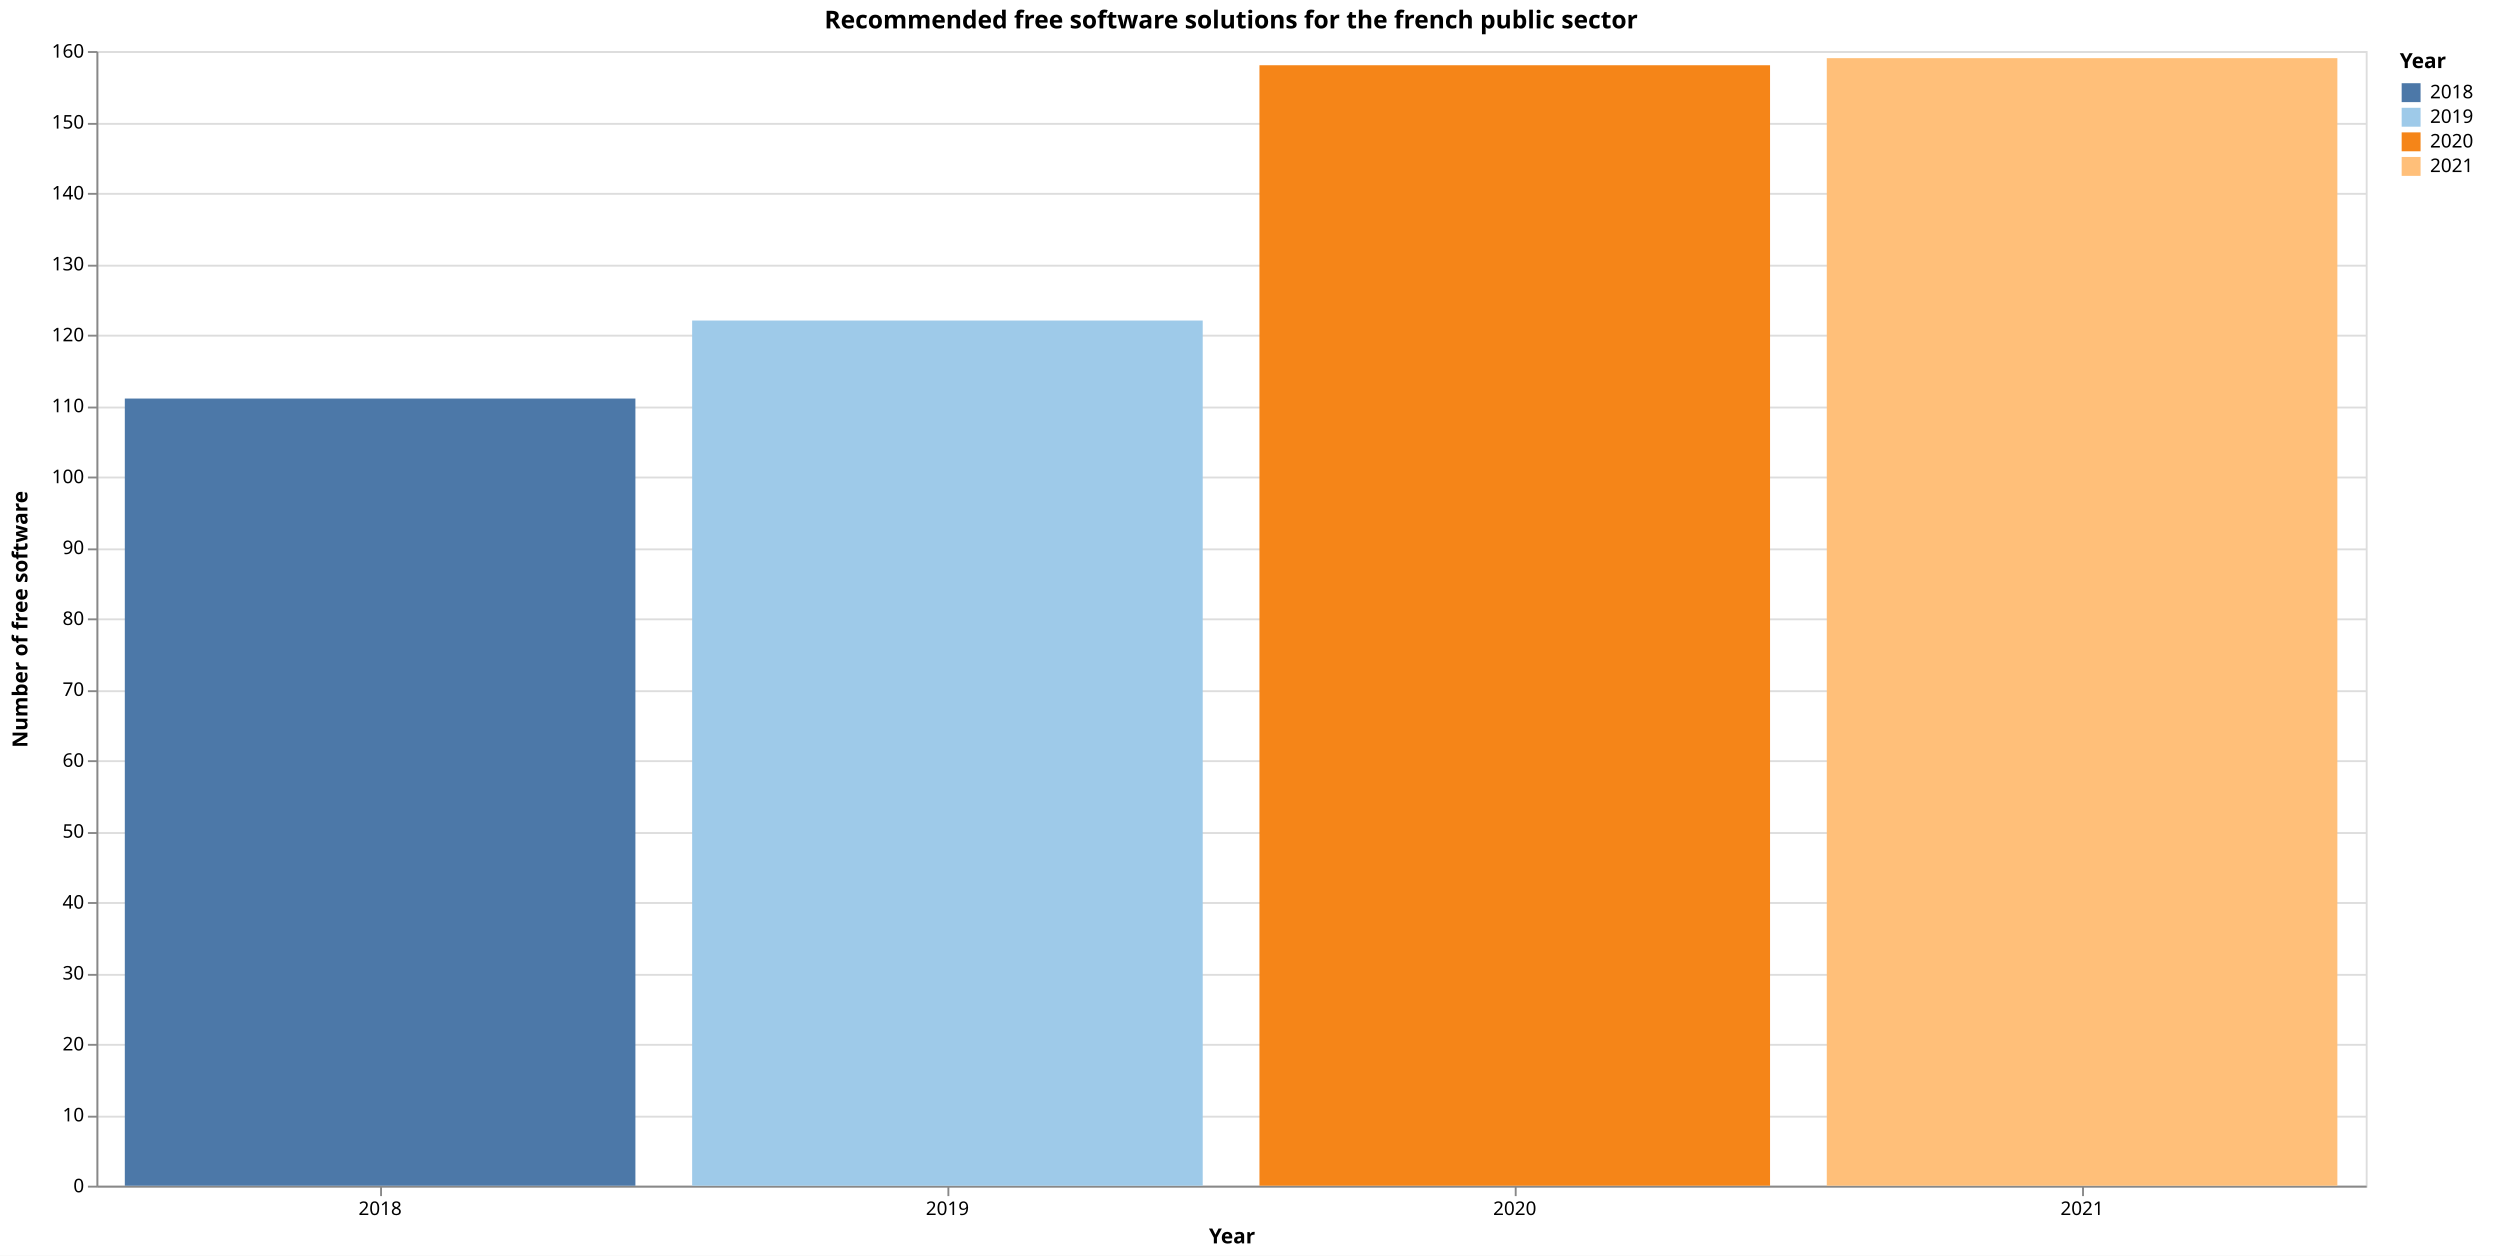
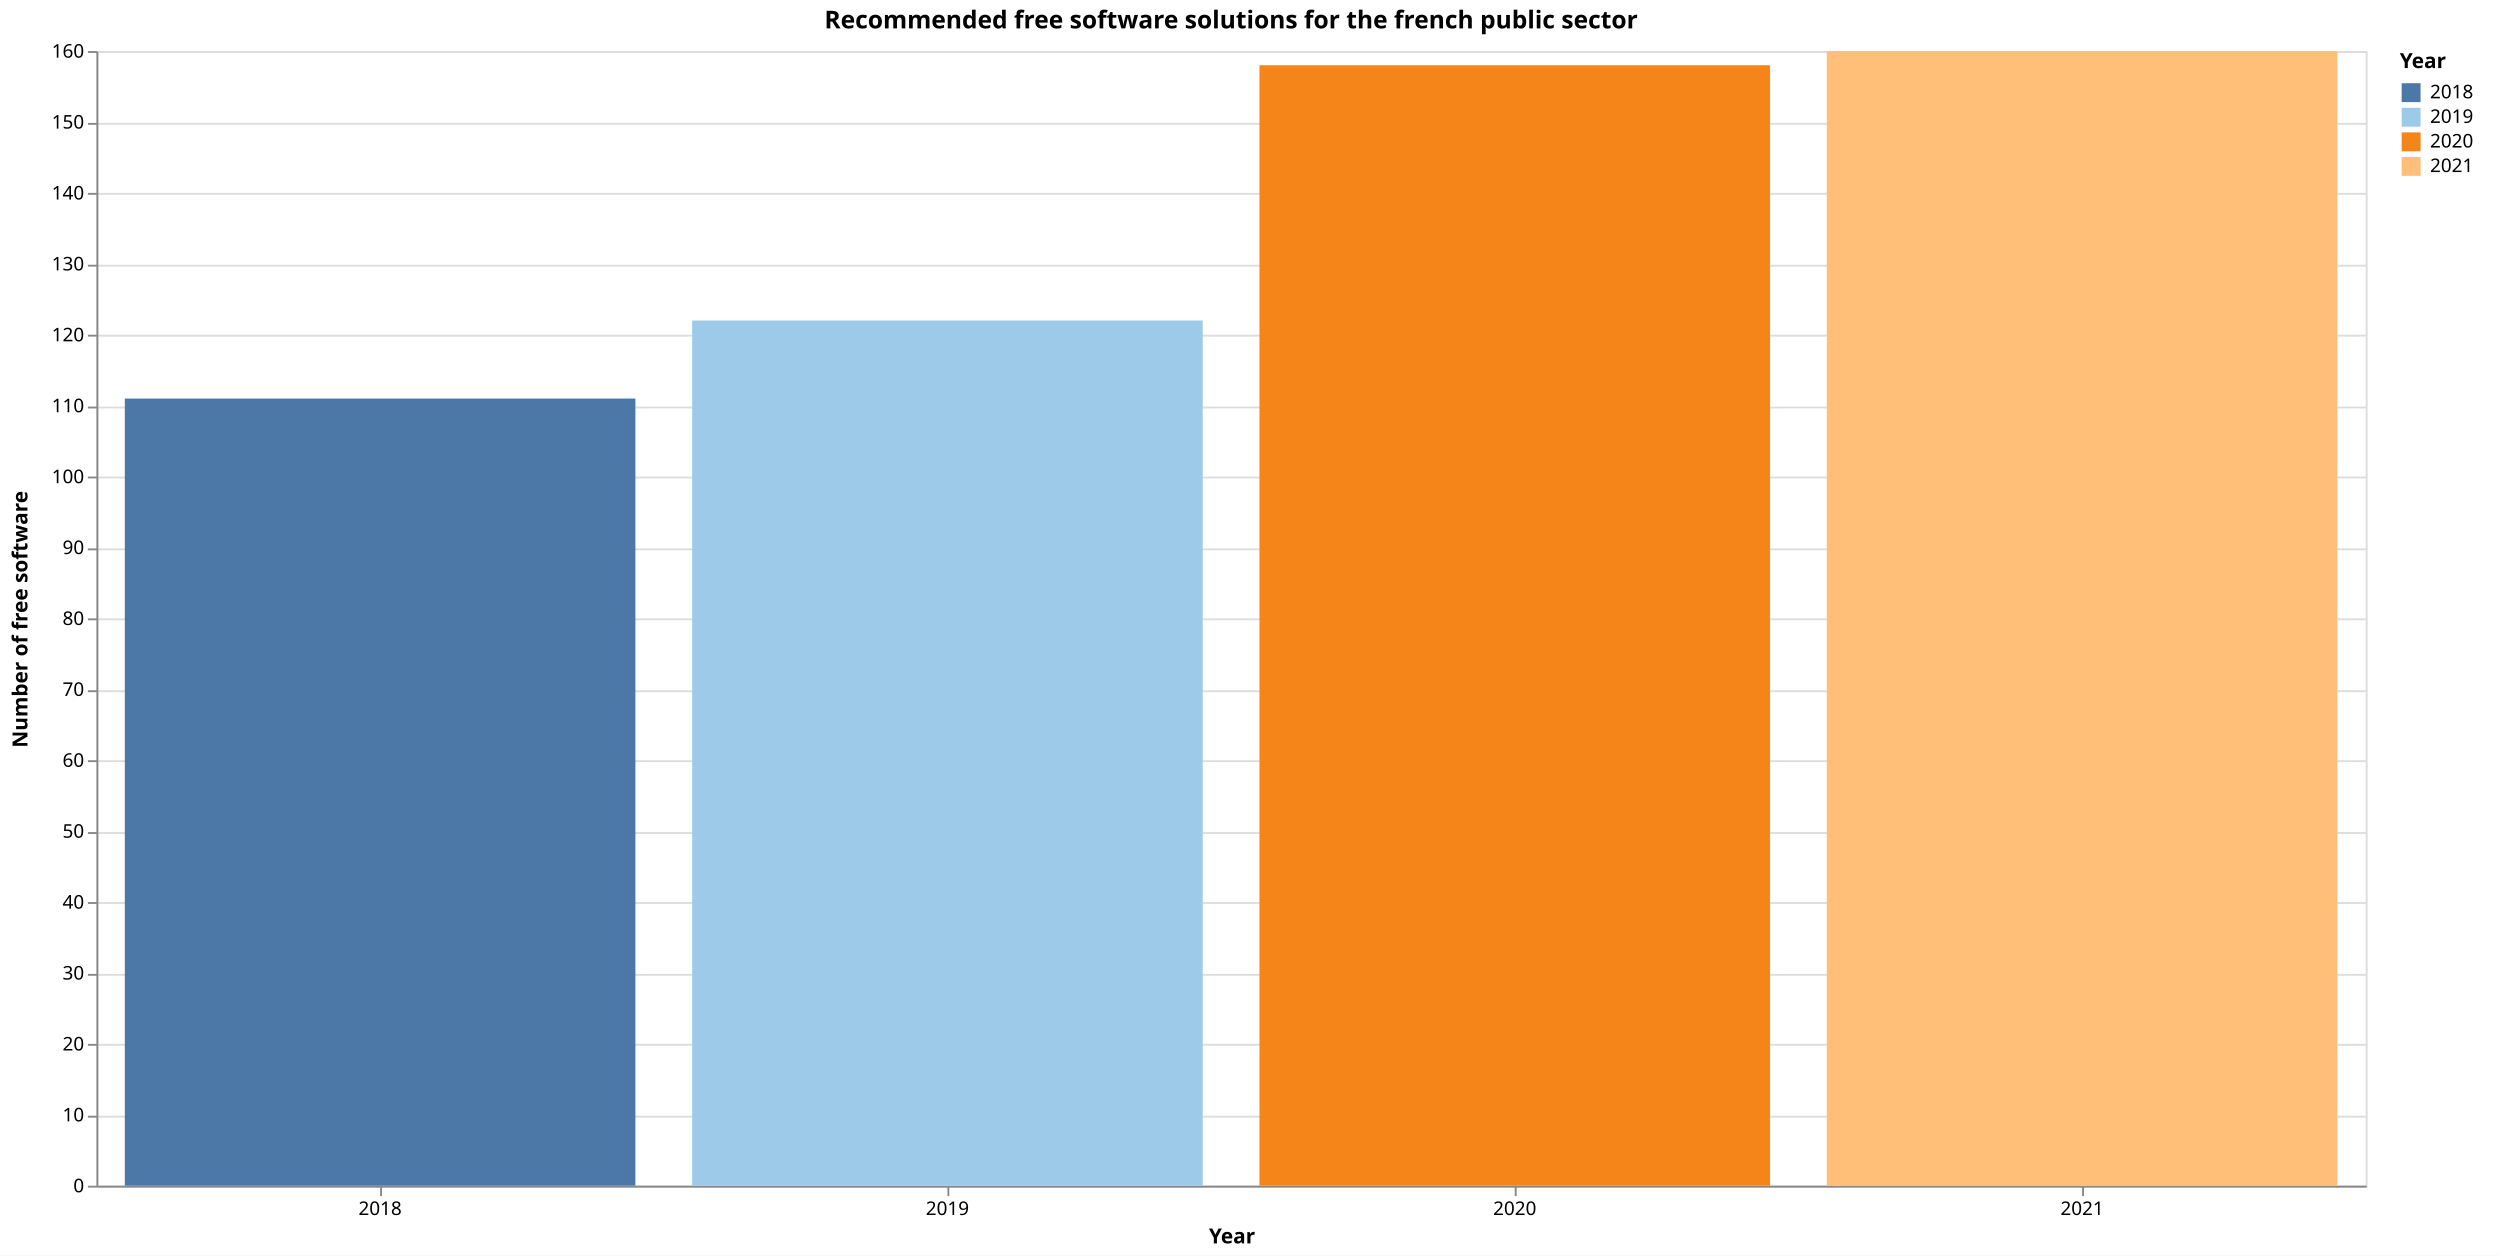
<svg xmlns="http://www.w3.org/2000/svg" class="marks" width="1322" height="664" viewBox="0 0 1322 664" version="1.1">
  <rect width="1322" height="664" fill="white" />
  <g fill="none" stroke-miterlimit="10" transform="translate(51,27)">
    <g class="mark-group role-frame root" role="graphics-object" aria-roledescription="group mark container">
      <g transform="translate(0,0)">
        <path class="background" aria-hidden="true" d="M0.5,0.5h1200v600h-1200Z" stroke="#ddd" />
        <g>
          <g class="mark-group role-axis" aria-hidden="true">
            <g transform="translate(0.5,0.5)">
              <path class="background" aria-hidden="true" d="M0,0h0v0h0Z" pointer-events="none" />
              <g>
                <g class="mark-rule role-axis-grid" pointer-events="none">
                  <line transform="translate(0,600)" x2="1200" y2="0" stroke="#ddd" stroke-width="1" opacity="1" />
                  <line transform="translate(0,563)" x2="1200" y2="0" stroke="#ddd" stroke-width="1" opacity="1" />
                  <line transform="translate(0,525)" x2="1200" y2="0" stroke="#ddd" stroke-width="1" opacity="1" />
                  <line transform="translate(0,488)" x2="1200" y2="0" stroke="#ddd" stroke-width="1" opacity="1" />
                  <line transform="translate(0,450)" x2="1200" y2="0" stroke="#ddd" stroke-width="1" opacity="1" />
                  <line transform="translate(0,413)" x2="1200" y2="0" stroke="#ddd" stroke-width="1" opacity="1" />
                  <line transform="translate(0,375)" x2="1200" y2="0" stroke="#ddd" stroke-width="1" opacity="1" />
                  <line transform="translate(0,338)" x2="1200" y2="0" stroke="#ddd" stroke-width="1" opacity="1" />
                  <line transform="translate(0,300)" x2="1200" y2="0" stroke="#ddd" stroke-width="1" opacity="1" />
                  <line transform="translate(0,263)" x2="1200" y2="0" stroke="#ddd" stroke-width="1" opacity="1" />
                  <line transform="translate(0,225)" x2="1200" y2="0" stroke="#ddd" stroke-width="1" opacity="1" />
                  <line transform="translate(0,188)" x2="1200" y2="0" stroke="#ddd" stroke-width="1" opacity="1" />
                  <line transform="translate(0,150)" x2="1200" y2="0" stroke="#ddd" stroke-width="1" opacity="1" />
                  <line transform="translate(0,113)" x2="1200" y2="0" stroke="#ddd" stroke-width="1" opacity="1" />
                  <line transform="translate(0,75)" x2="1200" y2="0" stroke="#ddd" stroke-width="1" opacity="1" />
                  <line transform="translate(0,38)" x2="1200" y2="0" stroke="#ddd" stroke-width="1" opacity="1" />
                  <line transform="translate(0,0)" x2="1200" y2="0" stroke="#ddd" stroke-width="1" opacity="1" />
                </g>
              </g>
              <path class="foreground" aria-hidden="true" d="" pointer-events="none" display="none" />
            </g>
          </g>
          <g class="mark-group role-axis" role="graphics-symbol" aria-roledescription="axis" aria-label="X-axis titled 'Year' for a discrete scale with 4 values: 2018, 2019, 2020, 2021">
            <g transform="translate(0.5,600.5)">
              <path class="background" aria-hidden="true" d="M0,0h0v0h0Z" pointer-events="none" />
              <g>
                <g class="mark-rule role-axis-tick" pointer-events="none">
                  <line transform="translate(150,0)" x2="0" y2="5" stroke="#888" stroke-width="1" opacity="1" />
                  <line transform="translate(450,0)" x2="0" y2="5" stroke="#888" stroke-width="1" opacity="1" />
                  <line transform="translate(750,0)" x2="0" y2="5" stroke="#888" stroke-width="1" opacity="1" />
                  <line transform="translate(1050,0)" x2="0" y2="5" stroke="#888" stroke-width="1" opacity="1" />
                </g>
                <g class="mark-text role-axis-label" pointer-events="none">
                  <text text-anchor="middle" transform="translate(149.5,15)" font-family="sans-serif" font-size="10px" fill="#000" opacity="1">2018</text>
                  <text text-anchor="middle" transform="translate(449.5,15)" font-family="sans-serif" font-size="10px" fill="#000" opacity="1">2019</text>
                  <text text-anchor="middle" transform="translate(749.5,15)" font-family="sans-serif" font-size="10px" fill="#000" opacity="1">2020</text>
                  <text text-anchor="middle" transform="translate(1049.5,15)" font-family="sans-serif" font-size="10px" fill="#000" opacity="1">2021</text>
                </g>
                <g class="mark-rule role-axis-domain" pointer-events="none">
                  <line transform="translate(0,0)" x2="1200" y2="0" stroke="#888" stroke-width="1" opacity="1" />
                </g>
                <g class="mark-text role-axis-title" pointer-events="none">
                  <text text-anchor="middle" transform="translate(600,30)" font-family="sans-serif" font-size="11px" font-weight="bold" fill="#000" opacity="1">Year</text>
                </g>
              </g>
              <path class="foreground" aria-hidden="true" d="" pointer-events="none" display="none" />
            </g>
          </g>
          <g class="mark-group role-axis" role="graphics-symbol" aria-roledescription="axis" aria-label="Y-axis titled 'Number of free software' for a linear scale with values from 0 to 160">
            <g transform="translate(0.5,0.5)">
              <path class="background" aria-hidden="true" d="M0,0h0v0h0Z" pointer-events="none" />
              <g>
                <g class="mark-rule role-axis-tick" pointer-events="none">
                  <line transform="translate(0,600)" x2="-5" y2="0" stroke="#888" stroke-width="1" opacity="1" />
                  <line transform="translate(0,563)" x2="-5" y2="0" stroke="#888" stroke-width="1" opacity="1" />
                  <line transform="translate(0,525)" x2="-5" y2="0" stroke="#888" stroke-width="1" opacity="1" />
                  <line transform="translate(0,488)" x2="-5" y2="0" stroke="#888" stroke-width="1" opacity="1" />
                  <line transform="translate(0,450)" x2="-5" y2="0" stroke="#888" stroke-width="1" opacity="1" />
                  <line transform="translate(0,413)" x2="-5" y2="0" stroke="#888" stroke-width="1" opacity="1" />
                  <line transform="translate(0,375)" x2="-5" y2="0" stroke="#888" stroke-width="1" opacity="1" />
                  <line transform="translate(0,338)" x2="-5" y2="0" stroke="#888" stroke-width="1" opacity="1" />
                  <line transform="translate(0,300)" x2="-5" y2="0" stroke="#888" stroke-width="1" opacity="1" />
                  <line transform="translate(0,263)" x2="-5" y2="0" stroke="#888" stroke-width="1" opacity="1" />
                  <line transform="translate(0,225)" x2="-5" y2="0" stroke="#888" stroke-width="1" opacity="1" />
                  <line transform="translate(0,188)" x2="-5" y2="0" stroke="#888" stroke-width="1" opacity="1" />
                  <line transform="translate(0,150)" x2="-5" y2="0" stroke="#888" stroke-width="1" opacity="1" />
                  <line transform="translate(0,113)" x2="-5" y2="0" stroke="#888" stroke-width="1" opacity="1" />
                  <line transform="translate(0,75)" x2="-5" y2="0" stroke="#888" stroke-width="1" opacity="1" />
                  <line transform="translate(0,38)" x2="-5" y2="0" stroke="#888" stroke-width="1" opacity="1" />
                  <line transform="translate(0,0)" x2="-5" y2="0" stroke="#888" stroke-width="1" opacity="1" />
                </g>
                <g class="mark-text role-axis-label" pointer-events="none">
                  <text text-anchor="end" transform="translate(-7,603)" font-family="sans-serif" font-size="10px" fill="#000" opacity="1">0</text>
                  <text text-anchor="end" transform="translate(-7,565.5)" font-family="sans-serif" font-size="10px" fill="#000" opacity="1">10</text>
                  <text text-anchor="end" transform="translate(-7,528)" font-family="sans-serif" font-size="10px" fill="#000" opacity="1">20</text>
                  <text text-anchor="end" transform="translate(-7,490.5)" font-family="sans-serif" font-size="10px" fill="#000" opacity="1">30</text>
                  <text text-anchor="end" transform="translate(-7,453)" font-family="sans-serif" font-size="10px" fill="#000" opacity="1">40</text>
                  <text text-anchor="end" transform="translate(-7,415.5)" font-family="sans-serif" font-size="10px" fill="#000" opacity="1">50</text>
                  <text text-anchor="end" transform="translate(-7,378)" font-family="sans-serif" font-size="10px" fill="#000" opacity="1">60</text>
                  <text text-anchor="end" transform="translate(-7,340.5)" font-family="sans-serif" font-size="10px" fill="#000" opacity="1">70</text>
                  <text text-anchor="end" transform="translate(-7,303)" font-family="sans-serif" font-size="10px" fill="#000" opacity="1">80</text>
                  <text text-anchor="end" transform="translate(-7,265.5)" font-family="sans-serif" font-size="10px" fill="#000" opacity="1">90</text>
                  <text text-anchor="end" transform="translate(-7,228)" font-family="sans-serif" font-size="10px" fill="#000" opacity="1">100</text>
                  <text text-anchor="end" transform="translate(-7,190.5)" font-family="sans-serif" font-size="10px" fill="#000" opacity="1">110</text>
                  <text text-anchor="end" transform="translate(-7,153)" font-family="sans-serif" font-size="10px" fill="#000" opacity="1">120</text>
                  <text text-anchor="end" transform="translate(-7,115.5)" font-family="sans-serif" font-size="10px" fill="#000" opacity="1">130</text>
                  <text text-anchor="end" transform="translate(-7,78)" font-family="sans-serif" font-size="10px" fill="#000" opacity="1">140</text>
                  <text text-anchor="end" transform="translate(-7,40.5)" font-family="sans-serif" font-size="10px" fill="#000" opacity="1">150</text>
                  <text text-anchor="end" transform="translate(-7,3)" font-family="sans-serif" font-size="10px" fill="#000" opacity="1">160</text>
                </g>
                <g class="mark-rule role-axis-domain" pointer-events="none">
                  <line transform="translate(0,600)" x2="0" y2="-600" stroke="#888" stroke-width="1" opacity="1" />
                </g>
                <g class="mark-text role-axis-title" pointer-events="none">
                  <text text-anchor="middle" transform="translate(-35,300) rotate(-90) translate(0,-2)" font-family="sans-serif" font-size="11px" font-weight="bold" fill="#000" opacity="1">Number of free software</text>
                </g>
              </g>
              <path class="foreground" aria-hidden="true" d="" pointer-events="none" display="none" />
            </g>
          </g>
          <g class="mark-rect role-mark marks" role="graphics-object" aria-roledescription="rect mark container">
            <path aria-label="year: 2018; count: 111" role="graphics-symbol" aria-roledescription="bar" d="M15,183.75h270v416.25h-270Z" fill="#4c78a8" />
            <path aria-label="year: 2019; count: 122" role="graphics-symbol" aria-roledescription="bar" d="M315,142.5h270v457.5h-270Z" fill="#9ecae9" />
            <path aria-label="year: 2020; count: 158" role="graphics-symbol" aria-roledescription="bar" d="M615,7.5h270v592.5h-270Z" fill="#f58518" />
-             <path aria-label="year: 2021; count: 159" role="graphics-symbol" aria-roledescription="bar" d="M915,3.75h270v596.25h-270Z" fill="#ffbf79" />
+             <path aria-label="year: 2021; count: 160" role="graphics-symbol" aria-roledescription="bar" d="M915,0h270v600h-270Z" fill="#ffbf79" />
          </g>
          <g class="mark-group role-legend" role="graphics-symbol" aria-roledescription="legend" aria-label="Symbol legend titled 'Year' for fill color with 4 values: 2018, 2019, 2020, 2021">
            <g transform="translate(1218,0)">
              <path class="background" aria-hidden="true" d="M0,0h48v66h-48Z" pointer-events="none" />
              <g>
                <g class="mark-group role-legend-entry">
                  <g transform="translate(0,16)">
                    <path class="background" aria-hidden="true" d="M0,0h0v0h0Z" pointer-events="none" />
                    <g>
                      <g class="mark-group role-scope" role="graphics-object" aria-roledescription="group mark container">
                        <g transform="translate(0,0)">
                          <path class="background" aria-hidden="true" d="M0,0h48v11h-48Z" pointer-events="none" opacity="1" />
                          <g>
                            <g class="mark-symbol role-legend-symbol" pointer-events="none">
                              <path transform="translate(6,6)" d="M-5,-5h10v10h-10Z" fill="#4c78a8" stroke-width="1.5" opacity="1" />
                            </g>
                            <g class="mark-text role-legend-label" pointer-events="none">
                              <text text-anchor="start" transform="translate(16,9)" font-family="sans-serif" font-size="10px" fill="#000" opacity="1">2018</text>
                            </g>
                          </g>
                          <path class="foreground" aria-hidden="true" d="" pointer-events="none" display="none" />
                        </g>
                        <g transform="translate(0,13)">
                          <path class="background" aria-hidden="true" d="M0,0h48v11h-48Z" pointer-events="none" opacity="1" />
                          <g>
                            <g class="mark-symbol role-legend-symbol" pointer-events="none">
                              <path transform="translate(6,6)" d="M-5,-5h10v10h-10Z" fill="#9ecae9" stroke-width="1.5" opacity="1" />
                            </g>
                            <g class="mark-text role-legend-label" pointer-events="none">
                              <text text-anchor="start" transform="translate(16,9)" font-family="sans-serif" font-size="10px" fill="#000" opacity="1">2019</text>
                            </g>
                          </g>
                          <path class="foreground" aria-hidden="true" d="" pointer-events="none" display="none" />
                        </g>
                        <g transform="translate(0,26)">
                          <path class="background" aria-hidden="true" d="M0,0h48v11h-48Z" pointer-events="none" opacity="1" />
                          <g>
                            <g class="mark-symbol role-legend-symbol" pointer-events="none">
                              <path transform="translate(6,6)" d="M-5,-5h10v10h-10Z" fill="#f58518" stroke-width="1.5" opacity="1" />
                            </g>
                            <g class="mark-text role-legend-label" pointer-events="none">
                              <text text-anchor="start" transform="translate(16,9)" font-family="sans-serif" font-size="10px" fill="#000" opacity="1">2020</text>
                            </g>
                          </g>
                          <path class="foreground" aria-hidden="true" d="" pointer-events="none" display="none" />
                        </g>
                        <g transform="translate(0,39)">
                          <path class="background" aria-hidden="true" d="M0,0h48v11h-48Z" pointer-events="none" opacity="1" />
                          <g>
                            <g class="mark-symbol role-legend-symbol" pointer-events="none">
                              <path transform="translate(6,6)" d="M-5,-5h10v10h-10Z" fill="#ffbf79" stroke-width="1.5" opacity="1" />
                            </g>
                            <g class="mark-text role-legend-label" pointer-events="none">
                              <text text-anchor="start" transform="translate(16,9)" font-family="sans-serif" font-size="10px" fill="#000" opacity="1">2021</text>
                            </g>
                          </g>
                          <path class="foreground" aria-hidden="true" d="" pointer-events="none" display="none" />
                        </g>
                      </g>
                    </g>
                    <path class="foreground" aria-hidden="true" d="" pointer-events="none" display="none" />
                  </g>
                </g>
                <g class="mark-text role-legend-title" pointer-events="none">
                  <text text-anchor="start" transform="translate(0,9)" font-family="sans-serif" font-size="11px" font-weight="bold" fill="#000" opacity="1">Year</text>
                </g>
              </g>
              <path class="foreground" aria-hidden="true" d="" pointer-events="none" display="none" />
            </g>
          </g>
          <g class="mark-group role-title">
            <g transform="translate(600,-22)">
              <path class="background" aria-hidden="true" d="M0,0h0v0h0Z" pointer-events="none" />
              <g>
                <g class="mark-text role-title-text" role="graphics-symbol" aria-roledescription="title" aria-label="Title text 'Recommended free software solutions for the french public sector'" pointer-events="none">
                  <text text-anchor="middle" transform="translate(0,10)" font-family="sans-serif" font-size="13px" font-weight="bold" fill="#000" opacity="1">Recommended free software solutions for the french public sector</text>
                </g>
              </g>
              <path class="foreground" aria-hidden="true" d="" pointer-events="none" display="none" />
            </g>
          </g>
        </g>
        <path class="foreground" aria-hidden="true" d="" display="none" />
      </g>
    </g>
  </g>
</svg>
